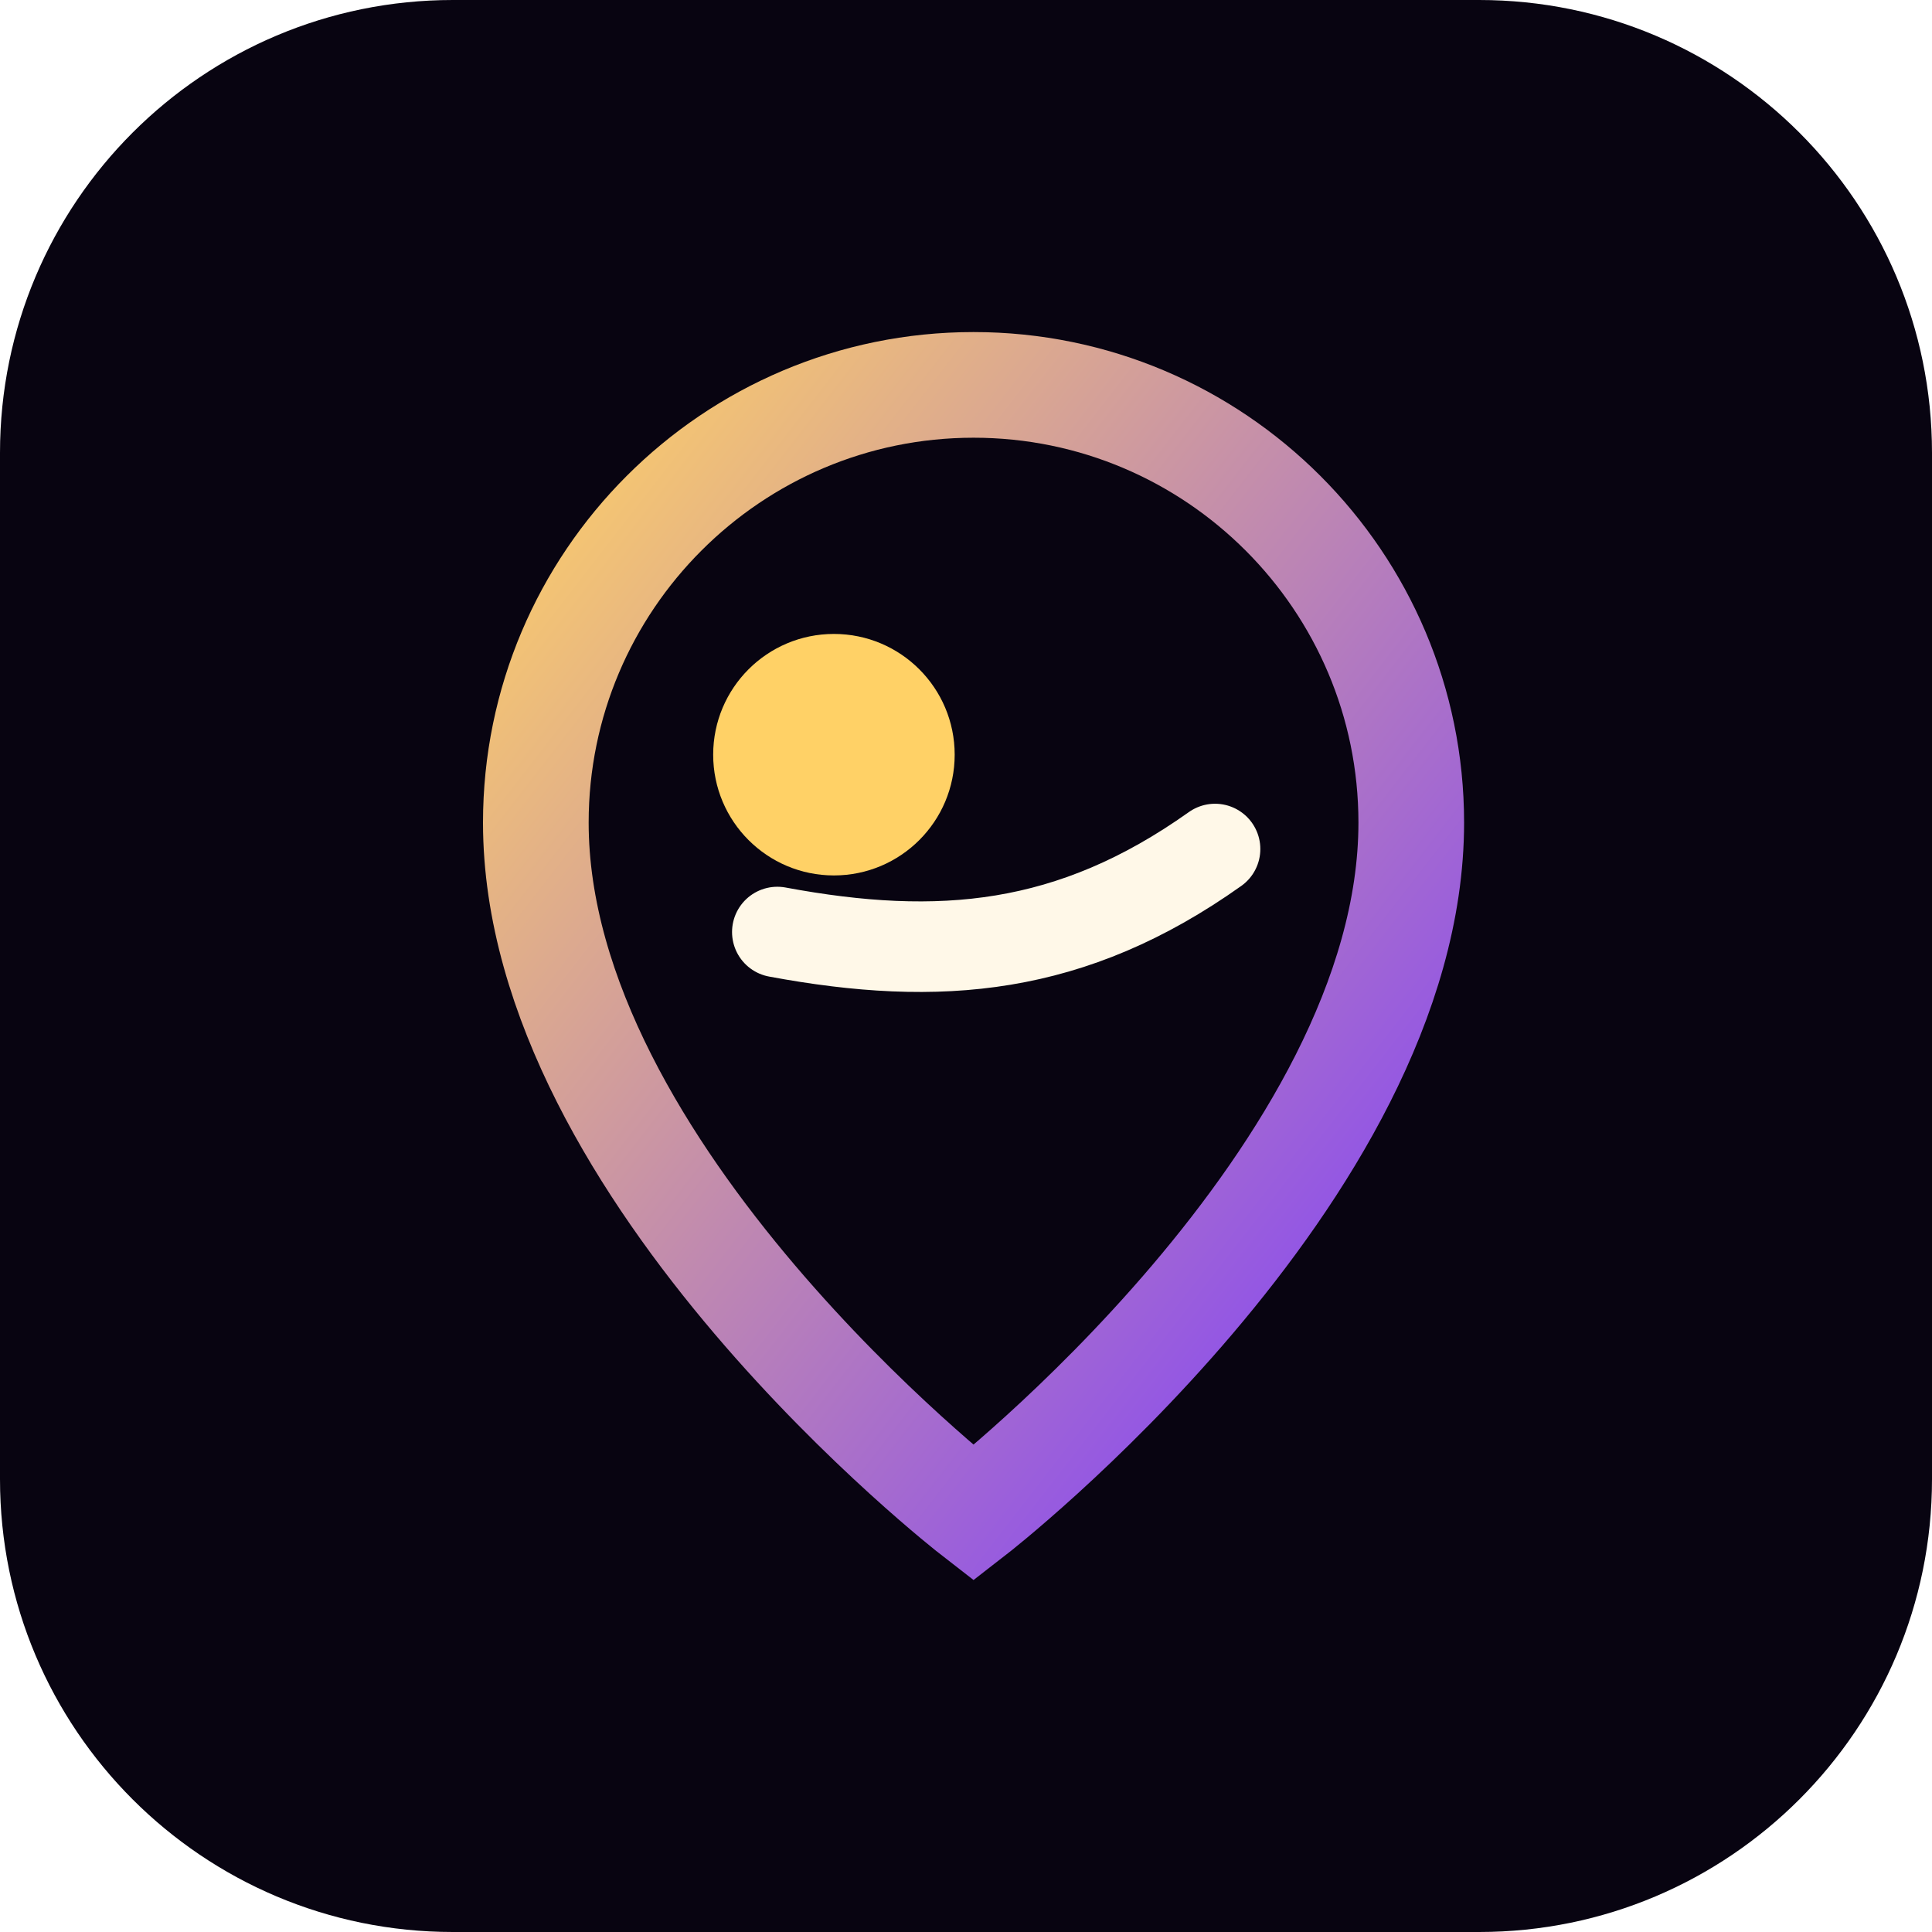
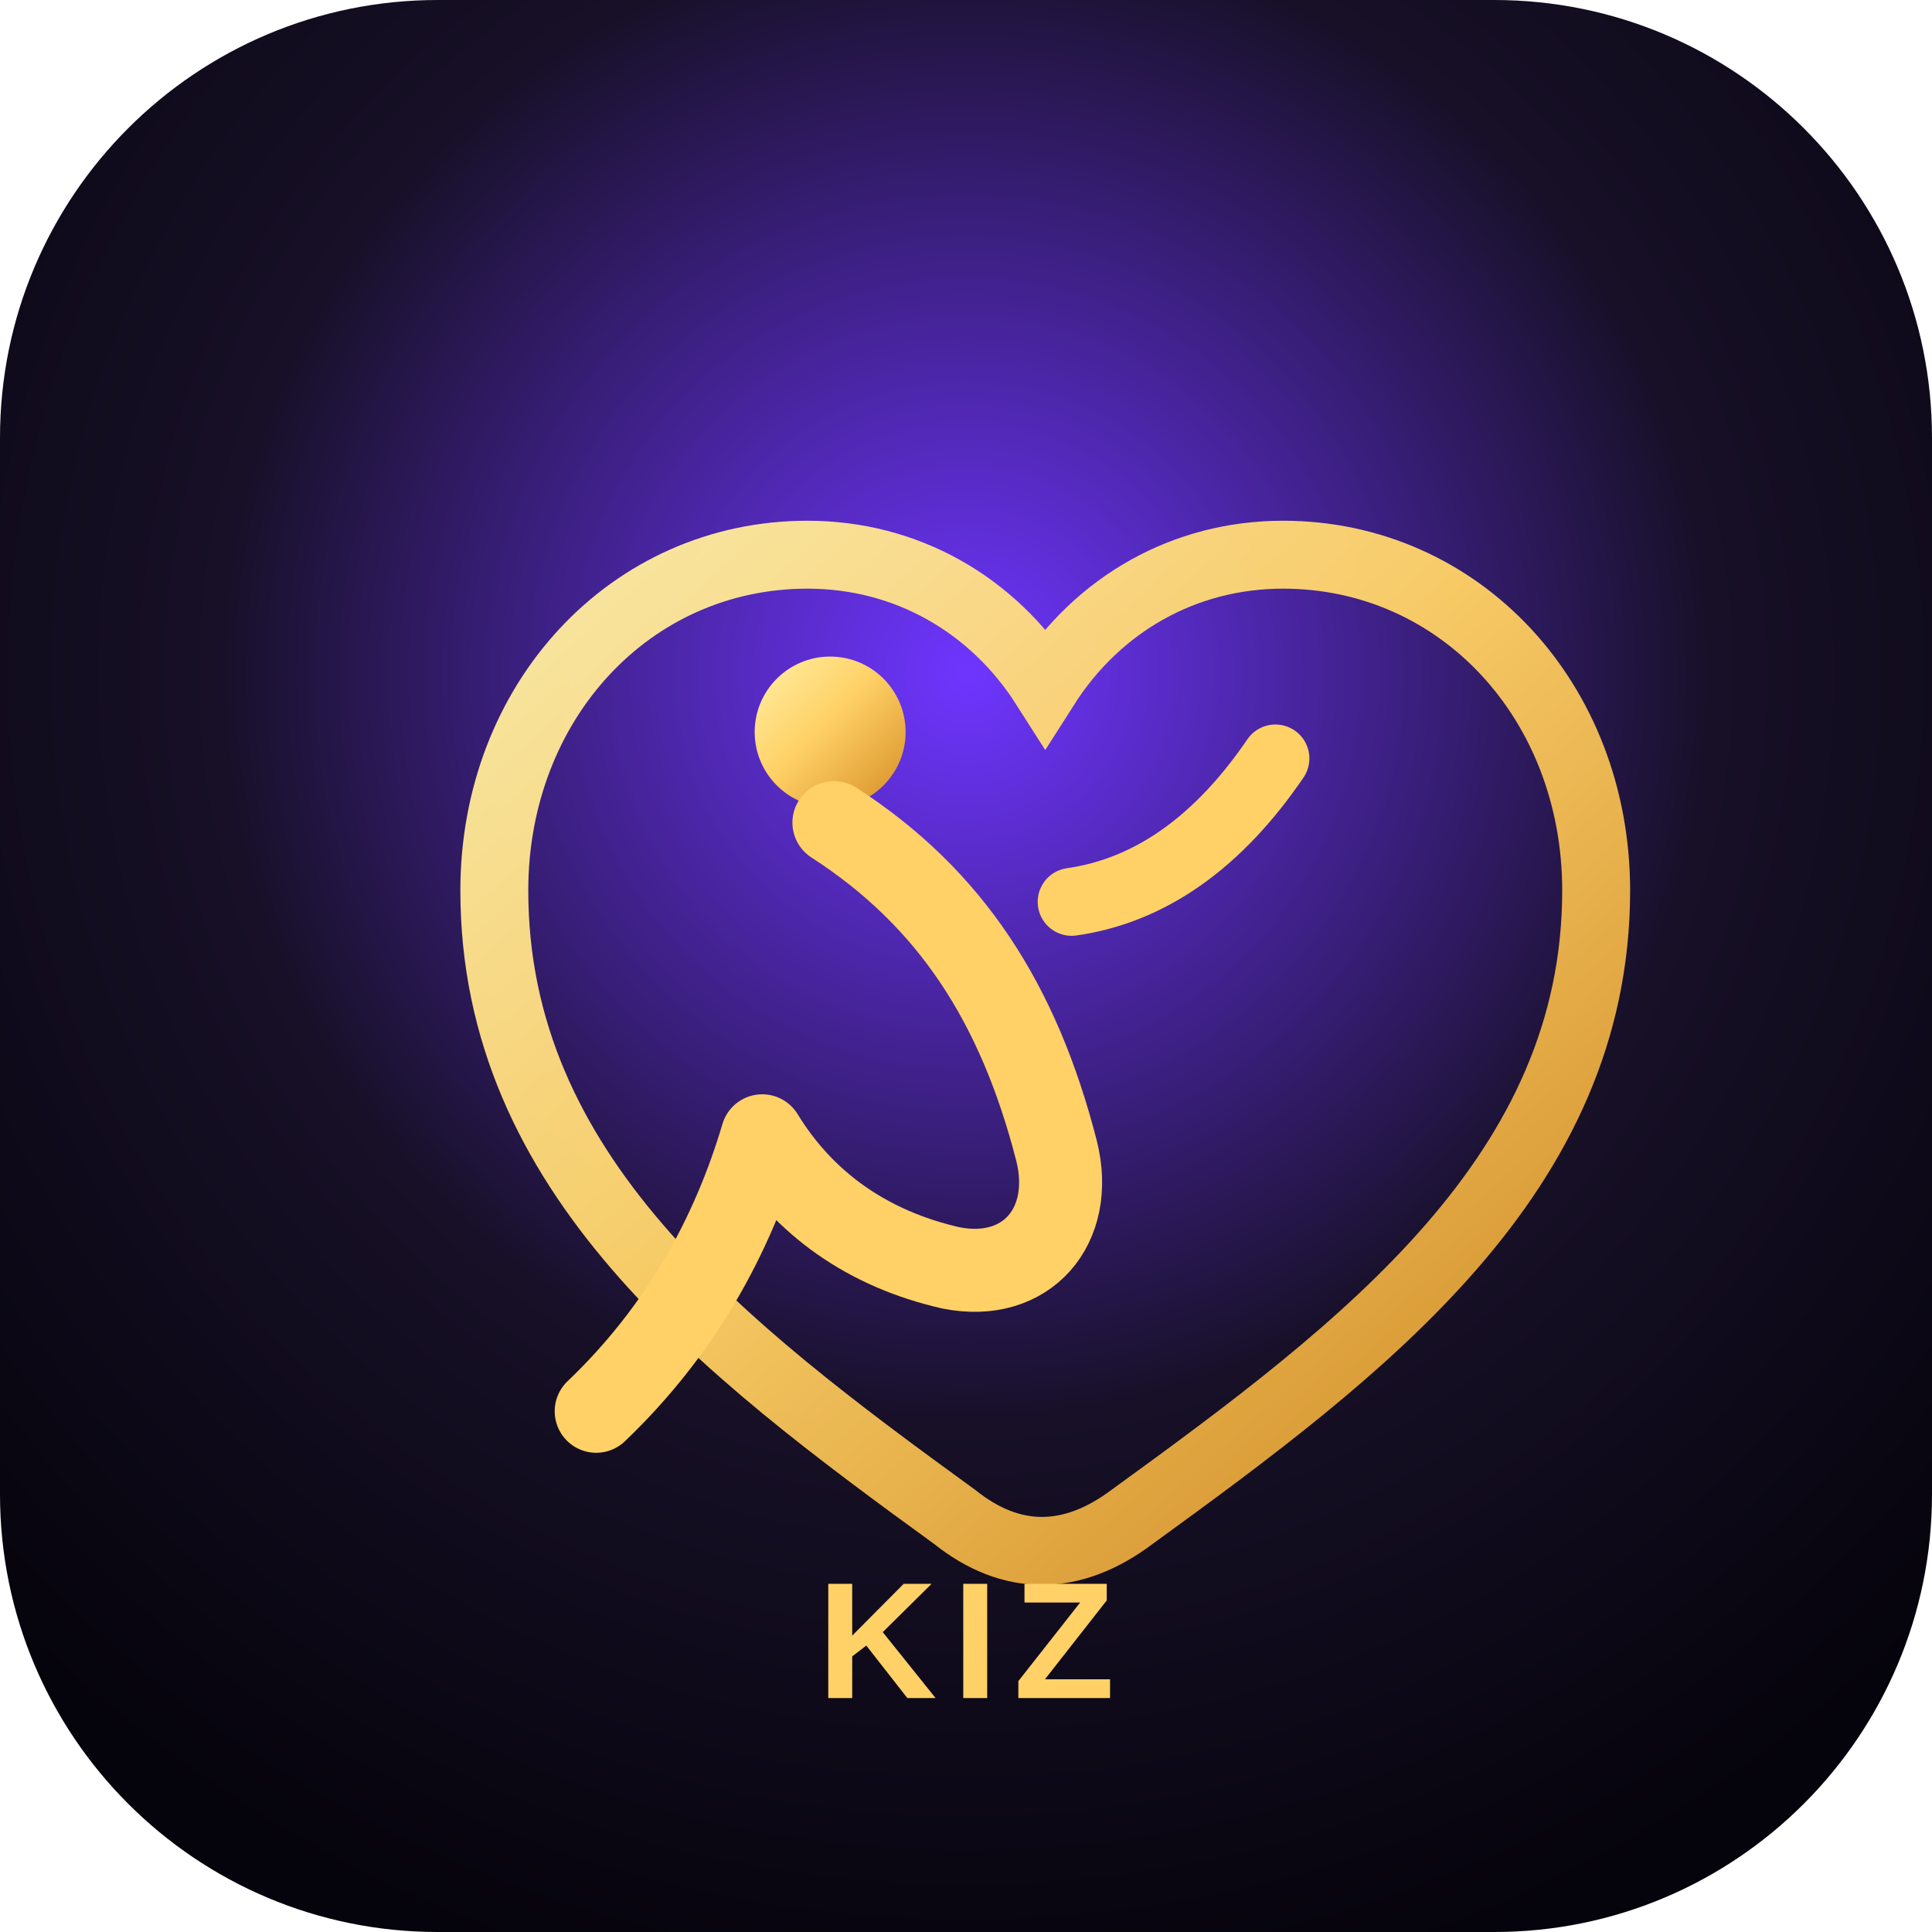
<svg xmlns="http://www.w3.org/2000/svg" viewBox="0 0 512 512">
  <defs>
-     <linearGradient id="g" x1="0" x2="1" y1="0" y2="1">
-       <stop offset="0" stop-color="#ffd166" />
-       <stop offset="1" stop-color="#7c3cff" />
+     <radialGradient id="bg" cx="50%" cy="35%" r="70%">
+       <stop offset="0" stop-color="#6f35ff" />
+       <stop offset=".55" stop-color="#171027" />
+       <stop offset="1" stop-color="#05030b" />
+     </radialGradient>
+     <linearGradient id="gold" x1="0" y1="0" x2="1" y2="1">
+       <stop stop-color="#fff0a6" />
+       <stop offset=".45" stop-color="#ffd166" />
+       <stop offset="1" stop-color="#d58c24" />
    </linearGradient>
  </defs>
-   <rect width="512" height="512" rx="120" fill="#080411" />
-   <path d="M258 102c64 0 116 52 116 116 0 93-116 183-116 183S142 311 142 218c0-64 52-116 116-116Z" fill="none" stroke="url(#g)" stroke-width="28" />
-   <circle cx="221" cy="200" r="32" fill="#ffd166" />
-   <path d="M206 247c43 8 78 5 116-22" fill="none" stroke="#fff8e8" stroke-width="24" stroke-linecap="round" />
+   <rect width="512" height="512" rx="116" fill="url(#bg)" />
+   <path d="M253 402c-62-45-122-91-122-166 0-50 36-89 83-89 26 0 49 13 63 35 14-22 37-35 63-35 47 0 83 39 83 89 0 75-61 121-123 166-16 12-32 12-47 0z" fill="none" stroke="url(#gold)" stroke-width="18" opacity=".96" />
+   <circle cx="220" cy="194" r="20" fill="url(#gold)" />
+   <path d="M221 218c31 20 49 48 59 87 5 20-8 35-28 31-22-5-39-17-50-35-8 27-22 52-44 73" fill="none" stroke="#ffd166" stroke-width="22" stroke-linecap="round" stroke-linejoin="round" />
+   <path d="M284 239c21-3 39-16 54-38" fill="none" stroke="#ffd166" stroke-width="18" stroke-linecap="round" />
+   <text x="256" y="450" text-anchor="middle" font-family="Arial, sans-serif" font-size="44" font-weight="800" fill="#ffd166" letter-spacing="4">KIZ</text>
</svg>
